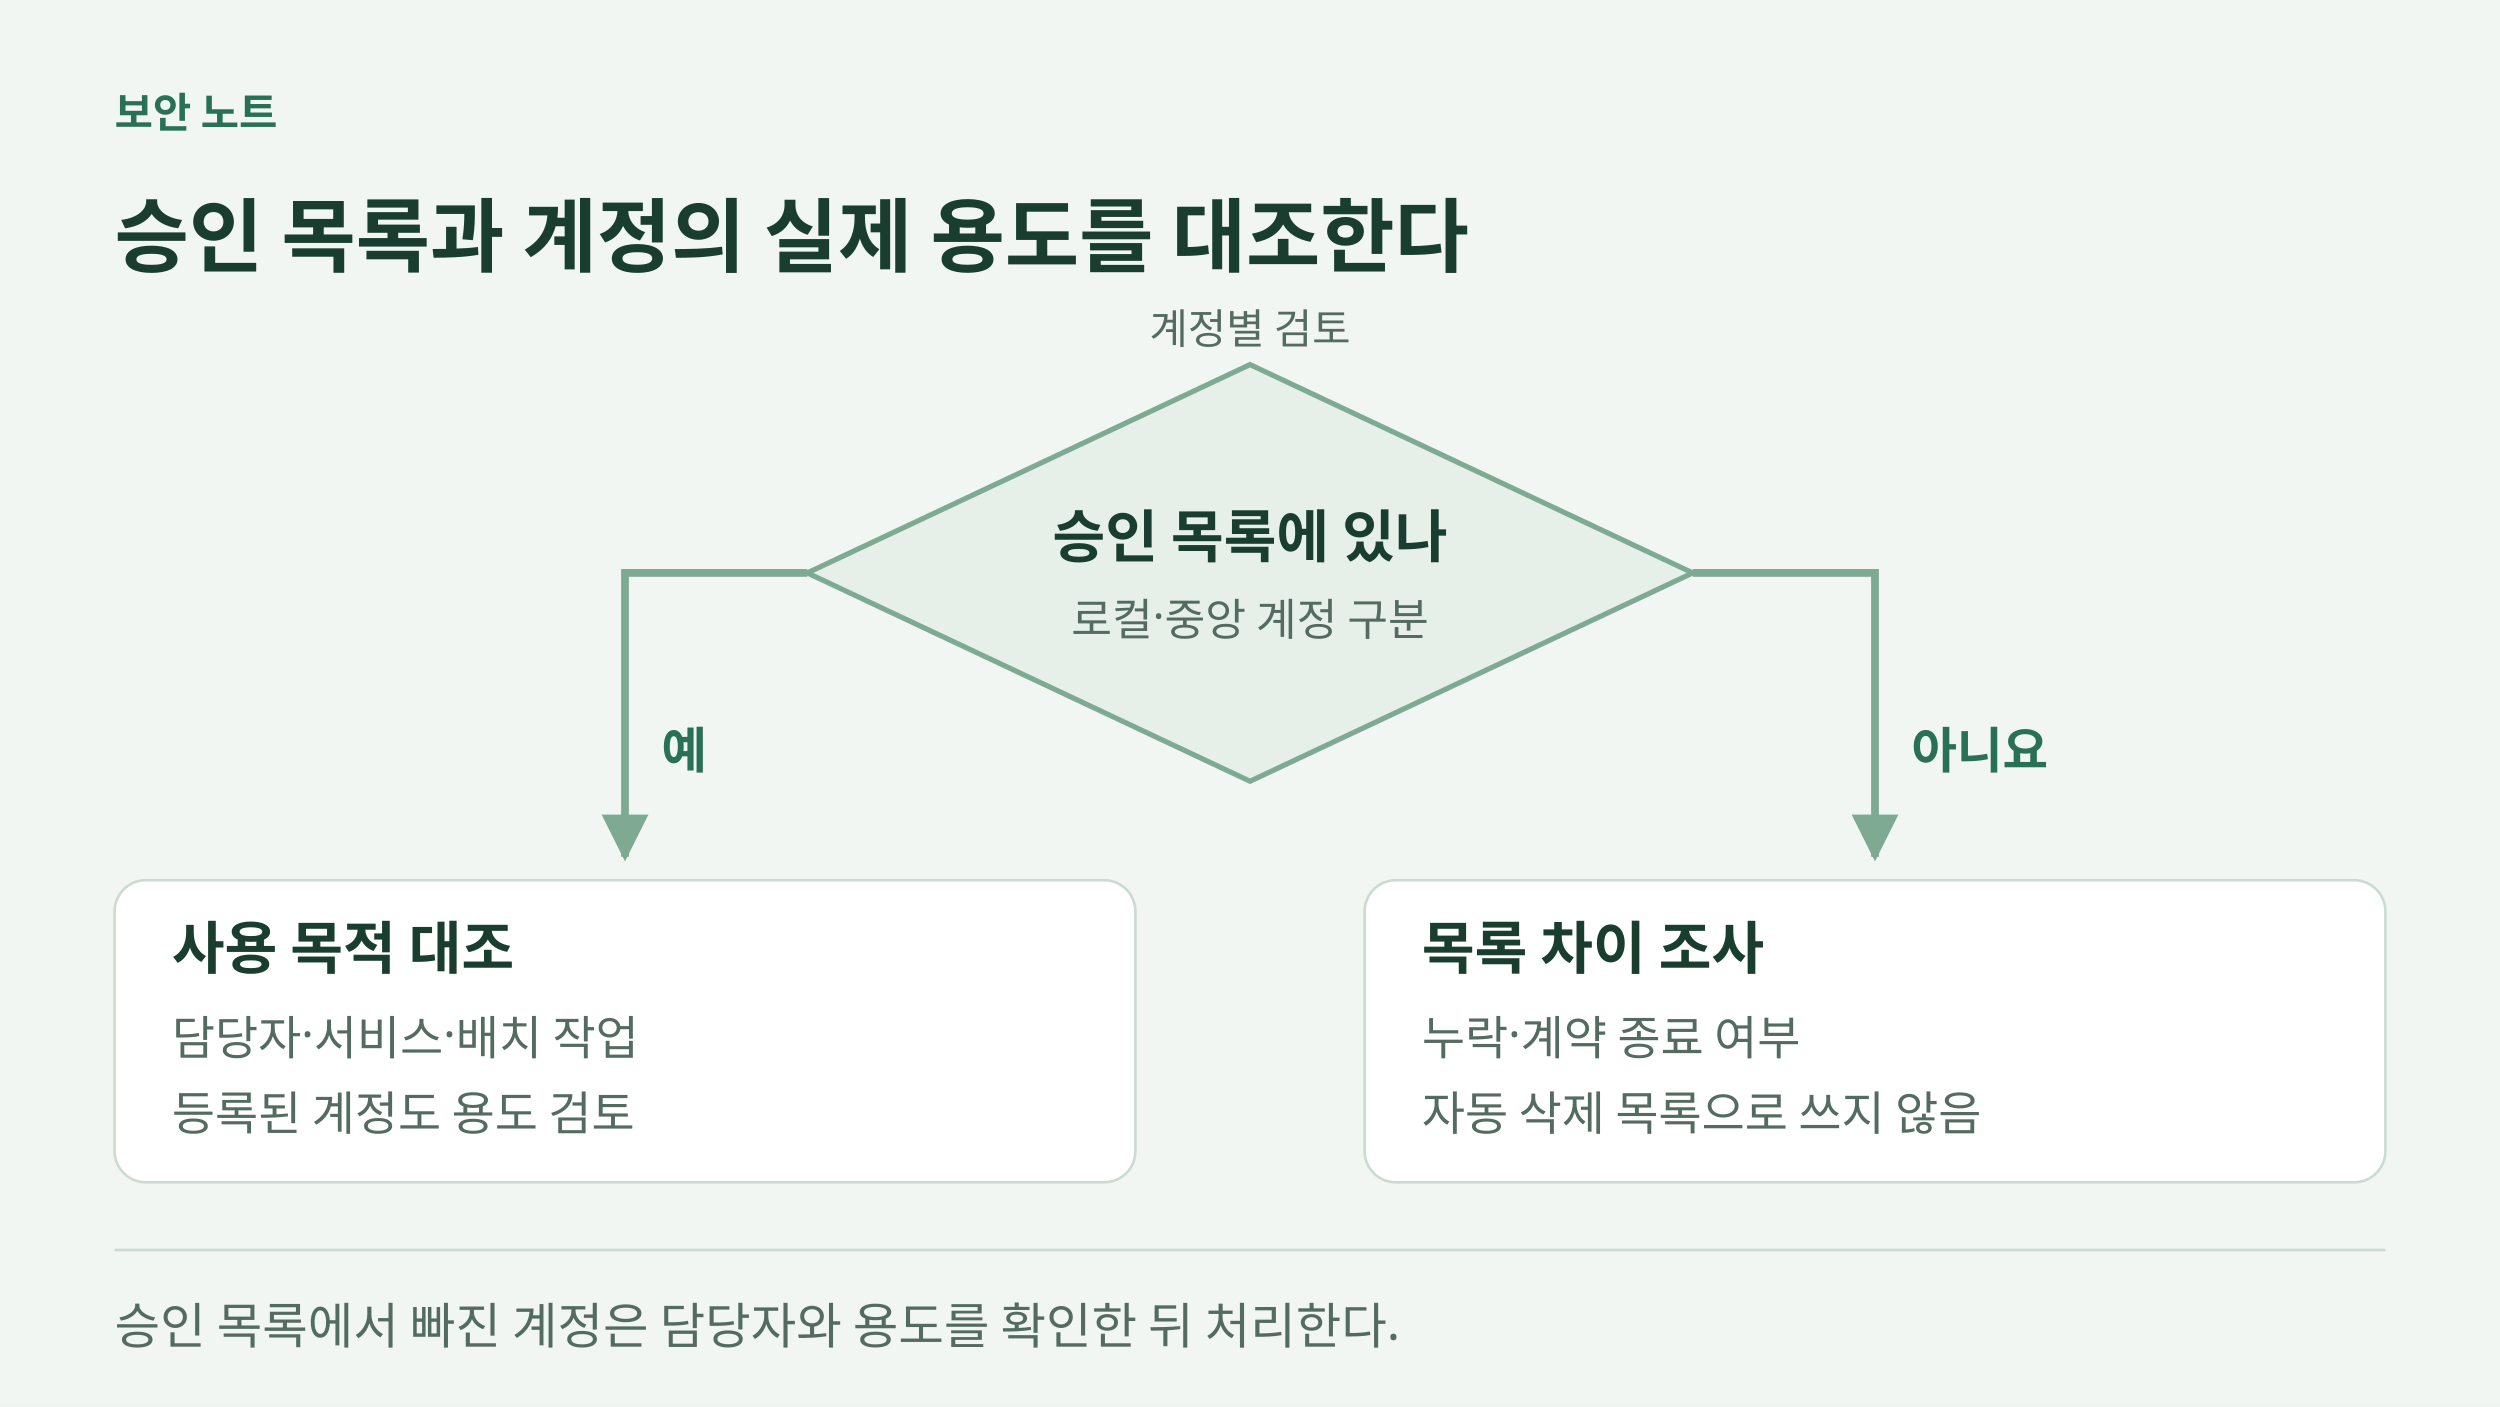
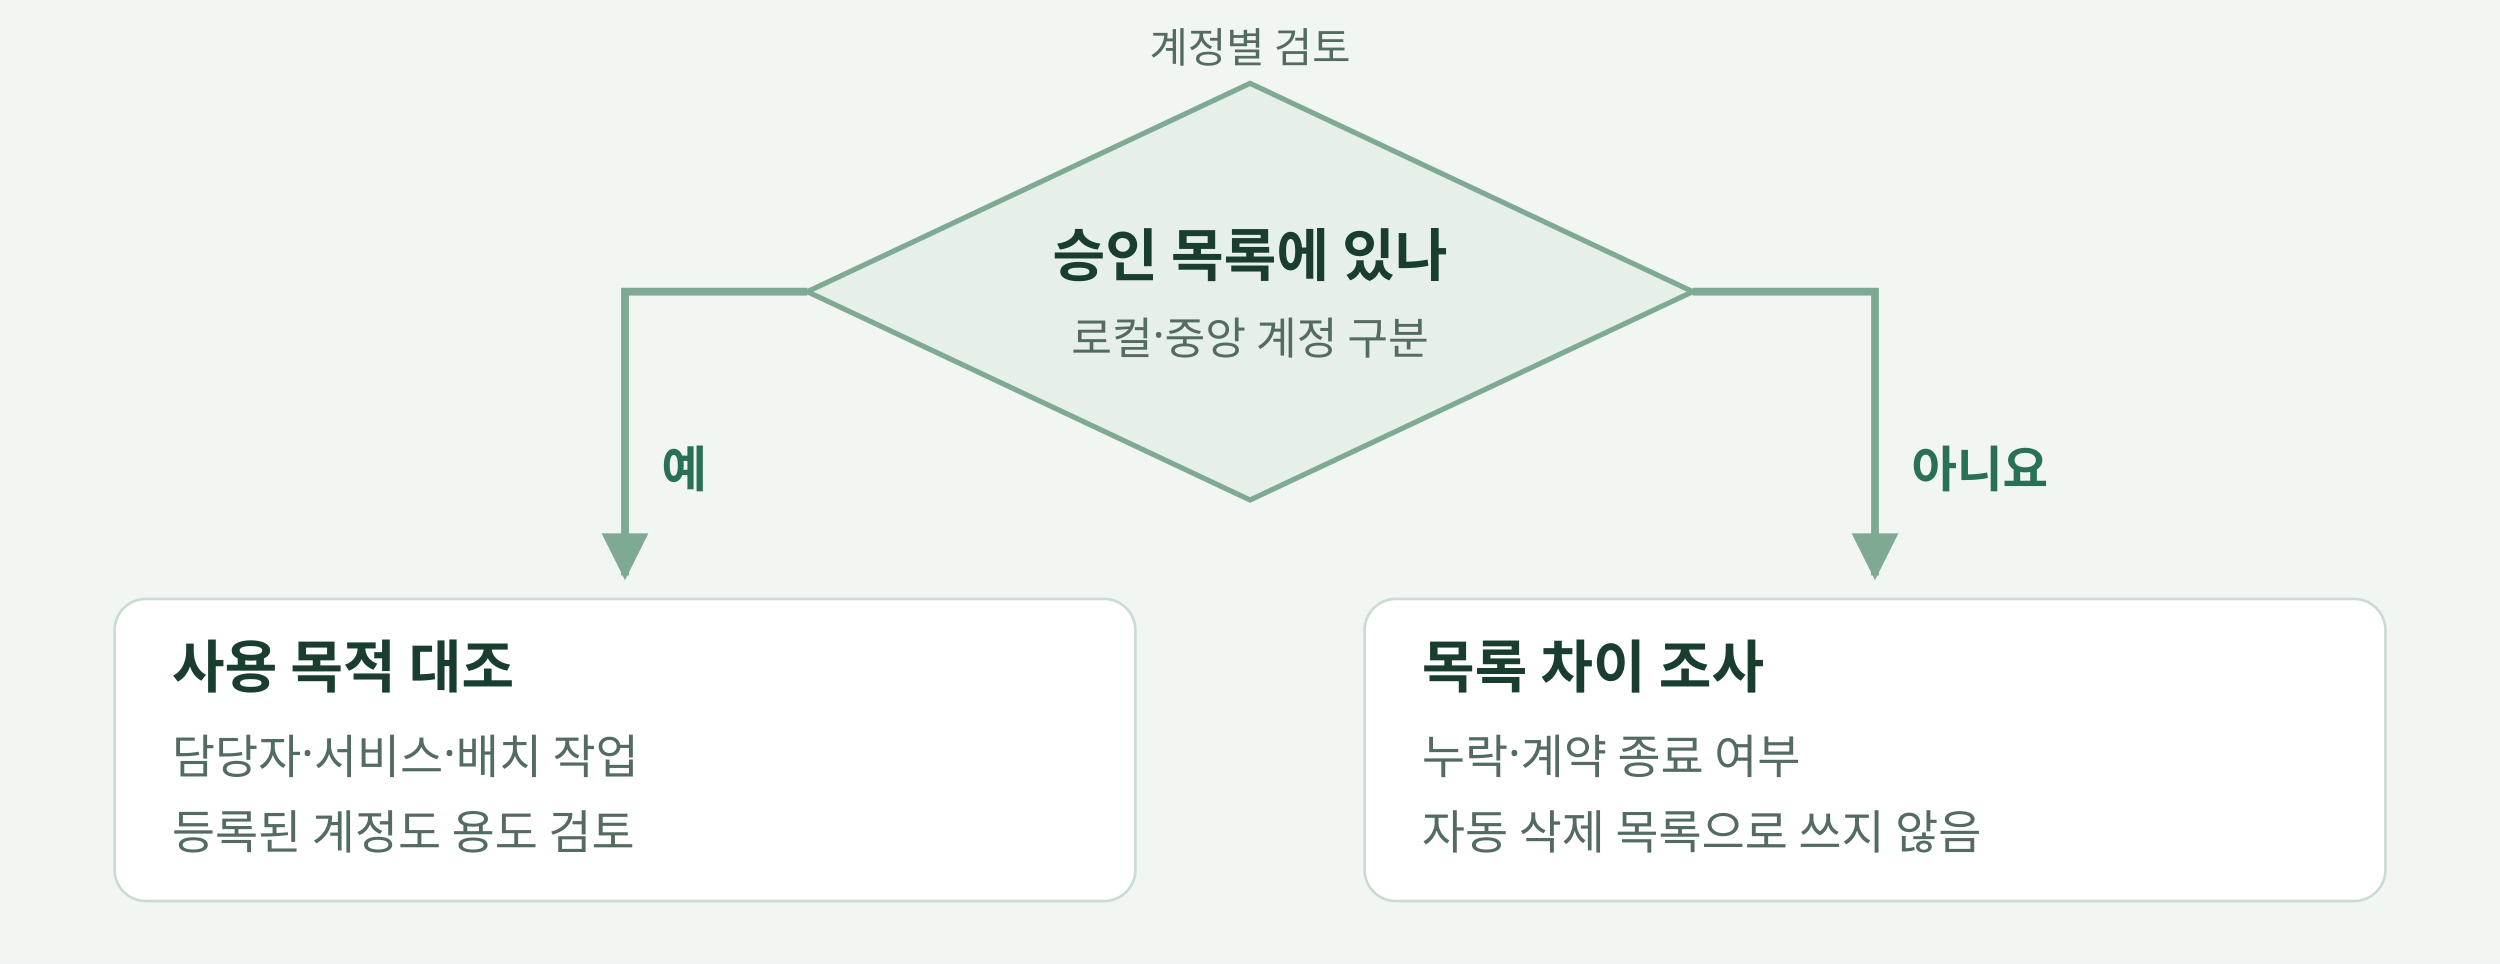
- <svg xmlns="http://www.w3.org/2000/svg" width="960" height="540" viewBox="0 0 960 540" data-diagram-kind="decision" role="img" aria-labelledby="title desc">
+ <svg xmlns="http://www.w3.org/2000/svg" width="960" height="370" viewBox="0 108 960 370" data-diagram-kind="decision" role="img" aria-labelledby="title desc">
  <defs>
    <marker id="arrow" viewBox="0 0 10 10" refX="9" refY="5" markerWidth="6" markerHeight="6" orient="auto-start-reverse">
      <path d="M0 0L10 5L0 10Z" fill="#7eaa93" />
    </marker>
  </defs>
-   <rect width="960" height="540" fill="#f1f6f2" />
+   <rect y="108" width="960" height="370" fill="#f1f6f2" />
  <g font-family="'Malgun Gothic','Noto Sans KR',sans-serif">
-     <text x="44" y="49" font-size="16" fill="#287056" font-weight="700" text-anchor="start">보안 노트</text>
-     <text x="44" y="102" font-size="31" fill="#193e2f" font-weight="700" text-anchor="start">승인 목록과 계정의 실제 용도를 대조한다</text>
    <path d="M480 140L650 220L480 300L310 220Z" fill="#e6f0e9" stroke="#7eaa93" stroke-width="2" />
    <text x="480" y="214" font-size="22" fill="#193e2f" font-weight="700" text-anchor="middle">승인 목록에 있나</text>
    <text x="480" y="244" font-size="17" fill="#536b60" font-weight="400" text-anchor="middle">로컬·중앙 계정 구분</text>
    <text x="480" y="132" font-size="16" fill="#536b60" font-weight="400" text-anchor="middle">계정별 검토</text>
    <path d="M310 220H240V329" fill="none" stroke="#7eaa93" stroke-width="3" marker-end="url(#arrow)" />
    <path d="M650 220H720V329" fill="none" stroke="#7eaa93" stroke-width="3" marker-end="url(#arrow)" />
    <text x="254" y="295" font-size="19" fill="#287056" font-weight="700" text-anchor="start">예</text>
    <text x="734" y="295" font-size="19" fill="#287056" font-weight="700" text-anchor="start">아니요</text>
    <rect x="44" y="338" width="392" height="116" rx="12" fill="#fff" stroke="#cadbd1" />
    <text x="66" y="372" font-size="22" fill="#193e2f" font-weight="700" text-anchor="start">사용 목적 대조</text>
    <text x="66" y="405" font-size="18" fill="#536b60" font-weight="400" text-anchor="start">담당자·서비스·배치 작업</text>
    <text x="66" y="434" font-size="18" fill="#536b60" font-weight="400" text-anchor="start">등록된 계정도 용도 검토</text>
    <rect x="524" y="338" width="392" height="116" rx="12" fill="#fff" stroke="#cadbd1" />
    <text x="546" y="372" font-size="22" fill="#193e2f" font-weight="700" text-anchor="start">목록 차이 조사</text>
    <text x="546" y="405" font-size="18" fill="#536b60" font-weight="400" text-anchor="start">누락·계약 종료 여부</text>
    <text x="546" y="434" font-size="18" fill="#536b60" font-weight="400" text-anchor="start">자동 삭제 목록으로 쓰지 않음</text>
-     <path d="M44 480H916" stroke="#cadbd1" />
-     <text x="44" y="516" font-size="19" fill="#536b60" font-weight="400" text-anchor="start">승인 목록에서 빠진 계정은 담당자와 용도를 확인한 뒤 처리한다.</text>
  </g>
</svg>
